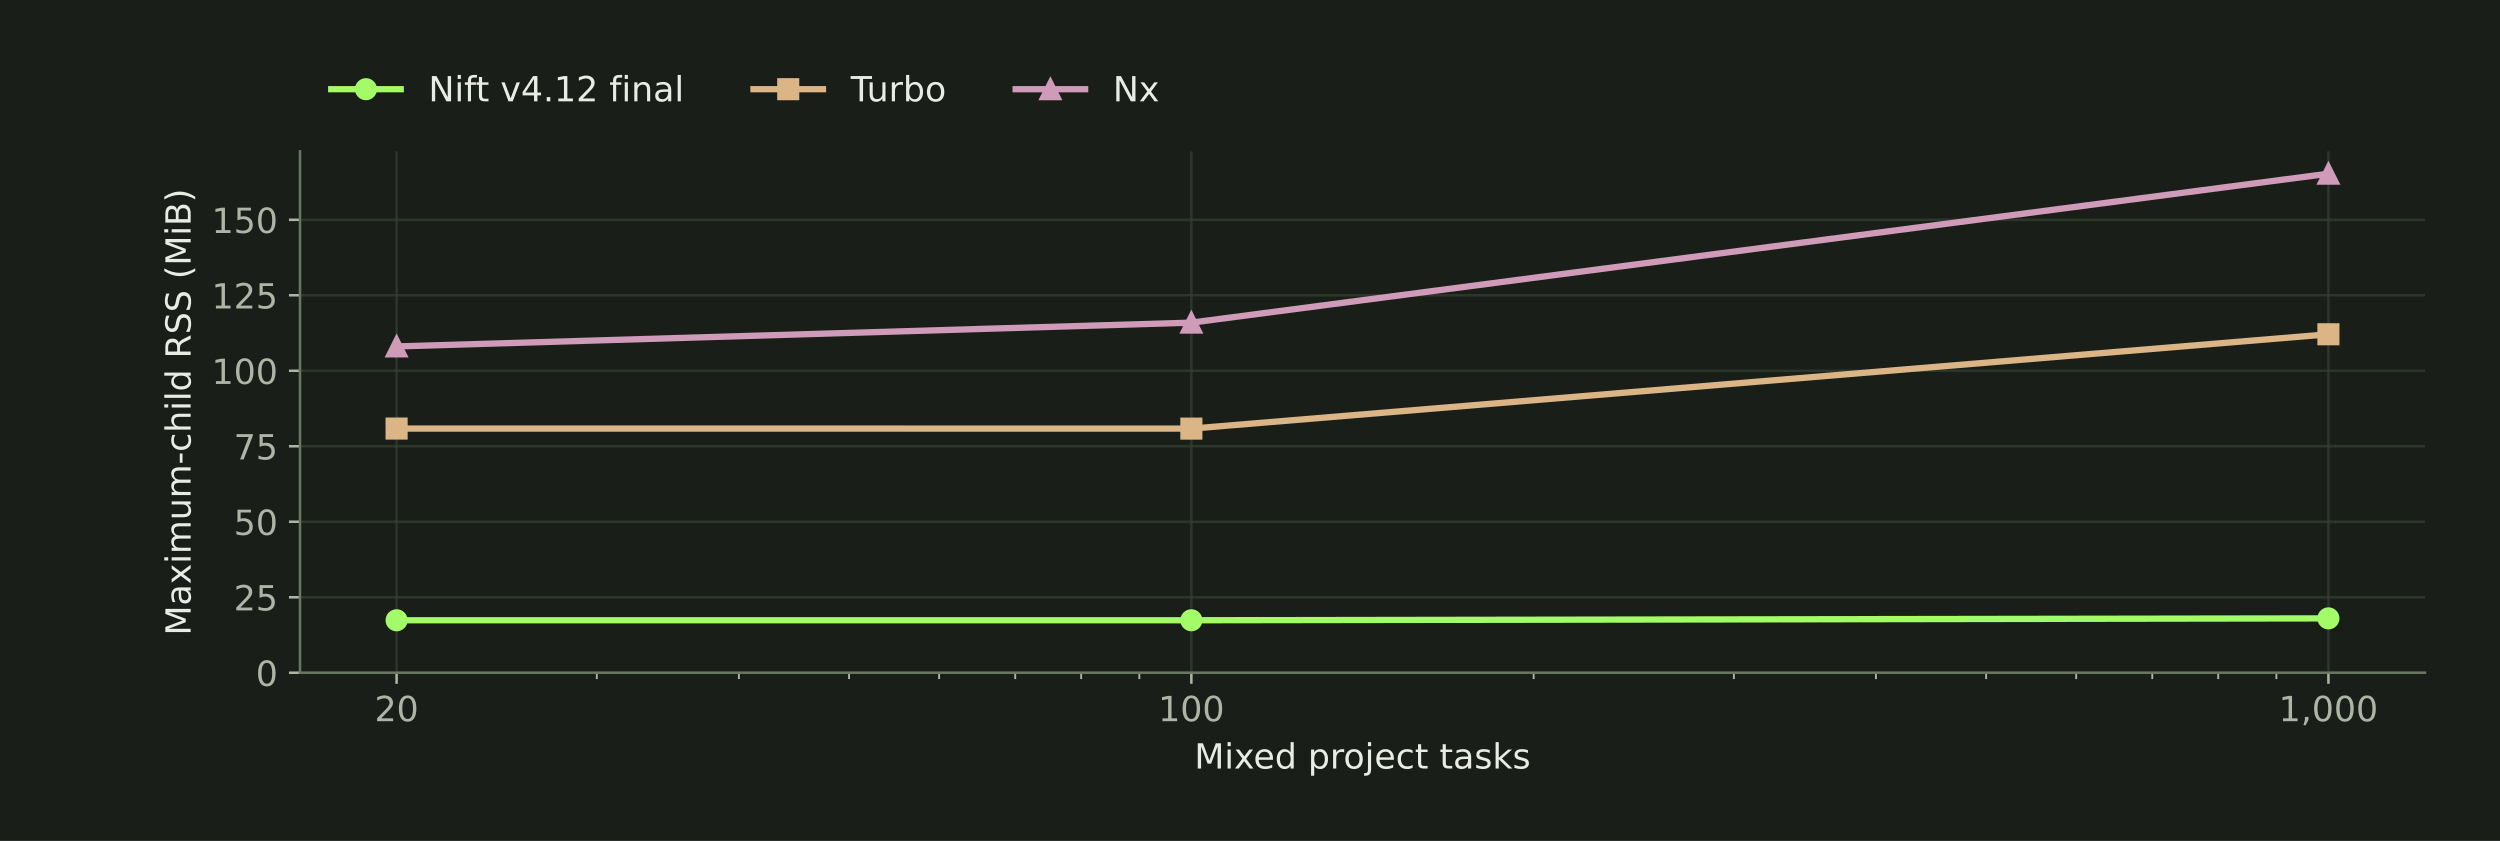
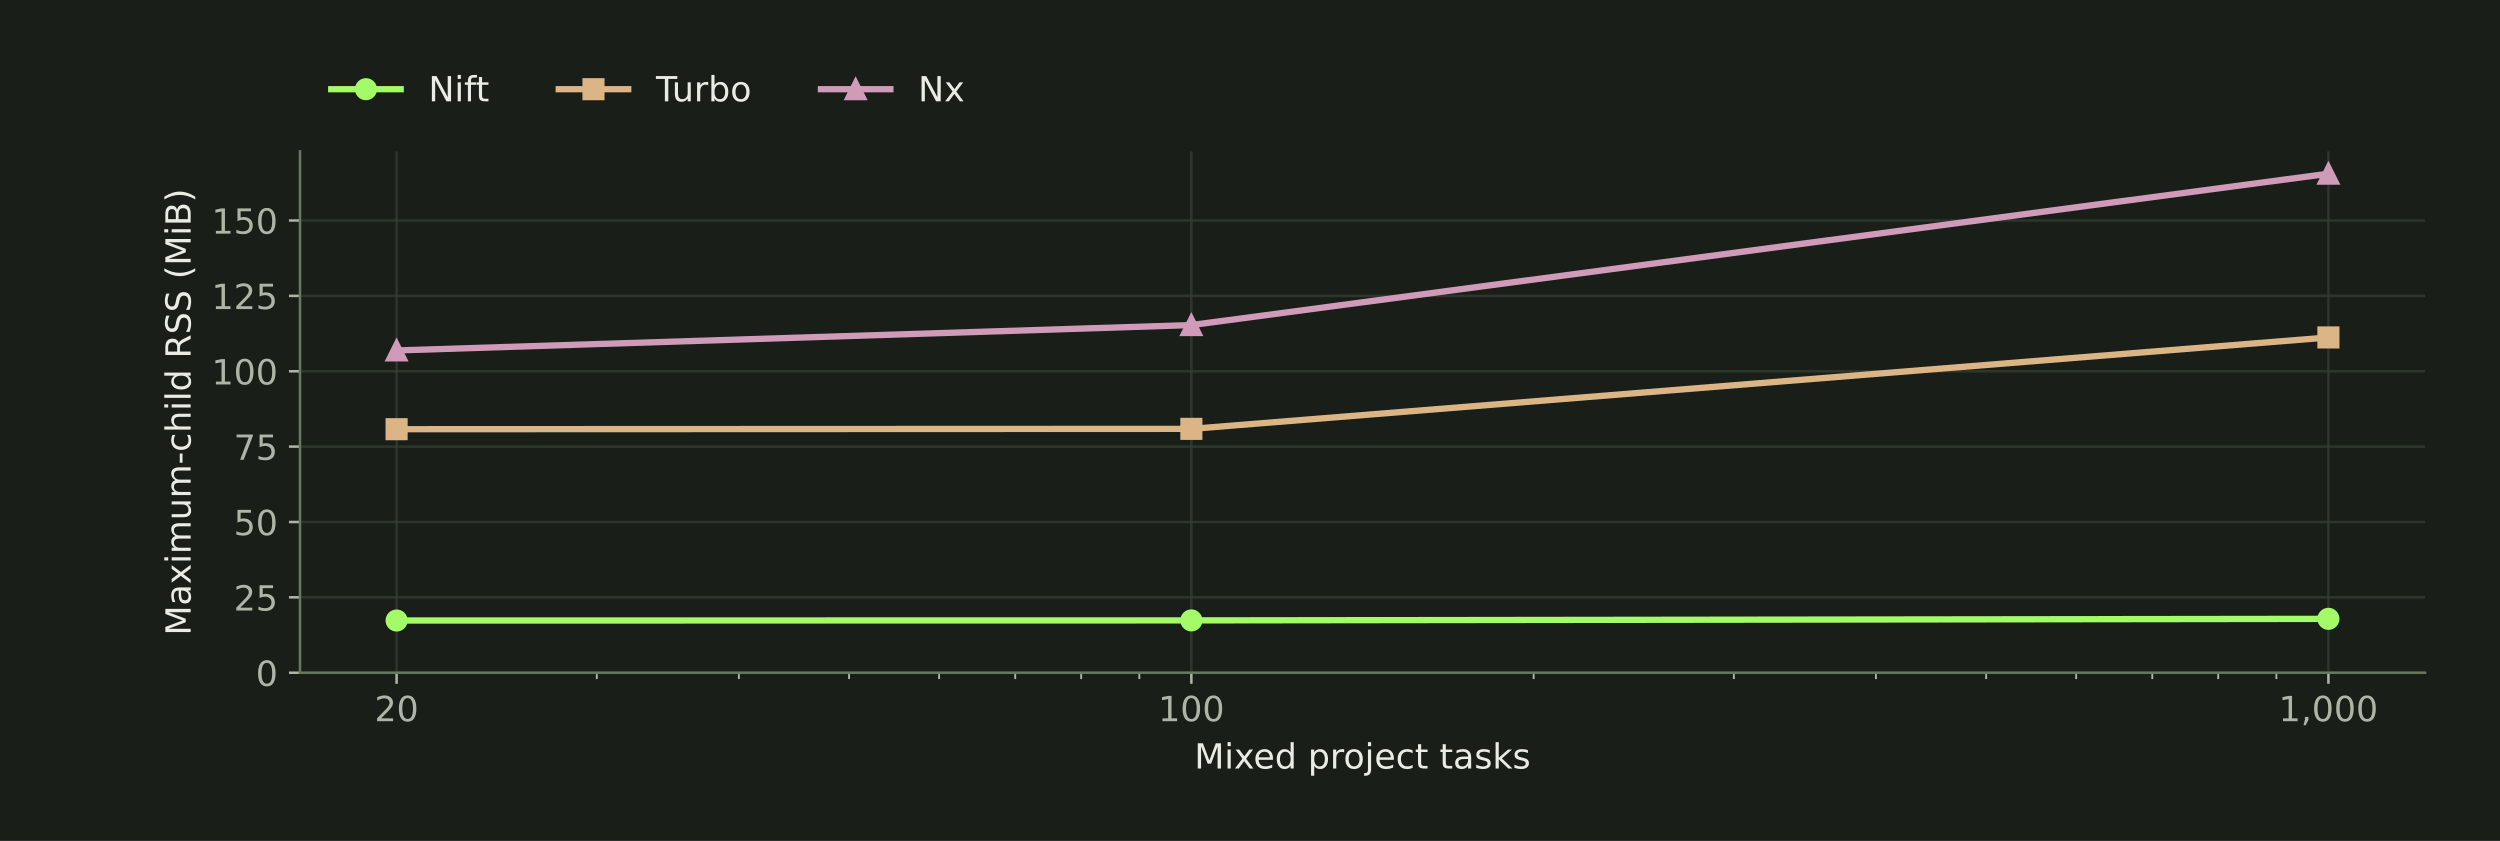
<svg xmlns="http://www.w3.org/2000/svg" xmlns:xlink="http://www.w3.org/1999/xlink" width="792pt" height="266.4pt" viewBox="0 0 792 266.4" version="1.1">
  <defs>
    <style type="text/css">*{stroke-linejoin: round; stroke-linecap: butt}</style>
  </defs>
  <g id="figure_1">
    <g id="patch_1">
      <path d="M 0 266.4 L 792 266.4 L 792 0 L 0 0 z " style="fill: #191e19" />
    </g>
    <g id="axes_1">
      <g id="patch_2">
        <path d="M 95.04 213.12 L 768.24 213.12 L 768.24 47.952 L 95.04 47.952 z " style="fill: #191e19" />
      </g>
      <g id="matplotlib.axis_1">
        <g id="xtick_1">
          <g id="line2d_1">
            <path d="M 125.64 213.12 L 125.64 47.952 " clip-path="url(#pe6b6be5bf1)" style="fill: none; stroke: #354132; stroke-opacity: 0.7; stroke-width: 0.8; stroke-linecap: square" />
          </g>
          <g id="line2d_2">
            <defs>
              <path id="mb59d0f743f" d="M 0 0 L 0 3.5 " style="stroke: #adb6a6; stroke-width: 0.8" />
            </defs>
            <g>
              <use xlink:href="#mb59d0f743f" x="125.64" y="213.12" style="fill: #adb6a6; stroke: #adb6a6; stroke-width: 0.8" />
            </g>
          </g>
          <g id="text_1">
            <text style="font-size: 11px; font-family: 'DejaVu Sans'; text-anchor: middle; fill: #adb6a6" x="125.64" y="228.477" transform="rotate(-0 125.64 228.4774)">20</text>
          </g>
        </g>
        <g id="xtick_2">
          <g id="line2d_3">
            <path d="M 377.422 213.12 L 377.422 47.952 " clip-path="url(#pe6b6be5bf1)" style="fill: none; stroke: #354132; stroke-opacity: 0.7; stroke-width: 0.8; stroke-linecap: square" />
          </g>
          <g id="line2d_4">
            <g>
              <use xlink:href="#mb59d0f743f" x="377.422" y="213.12" style="fill: #adb6a6; stroke: #adb6a6; stroke-width: 0.8" />
            </g>
          </g>
          <g id="text_2">
            <text style="font-size: 11px; font-family: 'DejaVu Sans'; text-anchor: middle; fill: #adb6a6" x="377.422" y="228.477" transform="rotate(-0 377.4218 228.4774)">100</text>
          </g>
        </g>
        <g id="xtick_3">
          <g id="line2d_5">
            <path d="M 737.64 213.12 L 737.64 47.952 " clip-path="url(#pe6b6be5bf1)" style="fill: none; stroke: #354132; stroke-opacity: 0.7; stroke-width: 0.8; stroke-linecap: square" />
          </g>
          <g id="line2d_6">
            <g>
              <use xlink:href="#mb59d0f743f" x="737.64" y="213.12" style="fill: #adb6a6; stroke: #adb6a6; stroke-width: 0.8" />
            </g>
          </g>
          <g id="text_3">
            <text style="font-size: 11px; font-family: 'DejaVu Sans'; text-anchor: middle; fill: #adb6a6" x="737.64" y="228.477" transform="rotate(-0 737.64 228.4774)">1,000</text>
          </g>
        </g>
        <g id="xtick_4">
          <g id="line2d_7">
            <defs>
              <path id="md41d5f1bb8" d="M 0 0 L 0 2 " style="stroke: #adb6a6; stroke-width: 0.6" />
            </defs>
            <g>
              <use xlink:href="#md41d5f1bb8" x="189.071" y="213.12" style="fill: #adb6a6; stroke: #adb6a6; stroke-width: 0.6" />
            </g>
          </g>
        </g>
        <g id="xtick_5">
          <g id="line2d_8">
            <g>
              <use xlink:href="#md41d5f1bb8" x="234.076" y="213.12" style="fill: #adb6a6; stroke: #adb6a6; stroke-width: 0.6" />
            </g>
          </g>
        </g>
        <g id="xtick_6">
          <g id="line2d_9">
            <g>
              <use xlink:href="#md41d5f1bb8" x="268.985" y="213.12" style="fill: #adb6a6; stroke: #adb6a6; stroke-width: 0.6" />
            </g>
          </g>
        </g>
        <g id="xtick_7">
          <g id="line2d_10">
            <g>
              <use xlink:href="#md41d5f1bb8" x="297.508" y="213.12" style="fill: #adb6a6; stroke: #adb6a6; stroke-width: 0.6" />
            </g>
          </g>
        </g>
        <g id="xtick_8">
          <g id="line2d_11">
            <g>
              <use xlink:href="#md41d5f1bb8" x="321.623" y="213.12" style="fill: #adb6a6; stroke: #adb6a6; stroke-width: 0.6" />
            </g>
          </g>
        </g>
        <g id="xtick_9">
          <g id="line2d_12">
            <g>
              <use xlink:href="#md41d5f1bb8" x="342.513" y="213.12" style="fill: #adb6a6; stroke: #adb6a6; stroke-width: 0.6" />
            </g>
          </g>
        </g>
        <g id="xtick_10">
          <g id="line2d_13">
            <g>
              <use xlink:href="#md41d5f1bb8" x="360.939" y="213.12" style="fill: #adb6a6; stroke: #adb6a6; stroke-width: 0.6" />
            </g>
          </g>
        </g>
        <g id="xtick_11">
          <g id="line2d_14">
            <g>
              <use xlink:href="#md41d5f1bb8" x="485.858" y="213.12" style="fill: #adb6a6; stroke: #adb6a6; stroke-width: 0.6" />
            </g>
          </g>
        </g>
        <g id="xtick_12">
          <g id="line2d_15">
            <g>
              <use xlink:href="#md41d5f1bb8" x="549.29" y="213.12" style="fill: #adb6a6; stroke: #adb6a6; stroke-width: 0.6" />
            </g>
          </g>
        </g>
        <g id="xtick_13">
          <g id="line2d_16">
            <g>
              <use xlink:href="#md41d5f1bb8" x="594.295" y="213.12" style="fill: #adb6a6; stroke: #adb6a6; stroke-width: 0.6" />
            </g>
          </g>
        </g>
        <g id="xtick_14">
          <g id="line2d_17">
            <g>
              <use xlink:href="#md41d5f1bb8" x="629.204" y="213.12" style="fill: #adb6a6; stroke: #adb6a6; stroke-width: 0.6" />
            </g>
          </g>
        </g>
        <g id="xtick_15">
          <g id="line2d_18">
            <g>
              <use xlink:href="#md41d5f1bb8" x="657.726" y="213.12" style="fill: #adb6a6; stroke: #adb6a6; stroke-width: 0.6" />
            </g>
          </g>
        </g>
        <g id="xtick_16">
          <g id="line2d_19">
            <g>
              <use xlink:href="#md41d5f1bb8" x="681.841" y="213.12" style="fill: #adb6a6; stroke: #adb6a6; stroke-width: 0.6" />
            </g>
          </g>
        </g>
        <g id="xtick_17">
          <g id="line2d_20">
            <g>
              <use xlink:href="#md41d5f1bb8" x="702.731" y="213.12" style="fill: #adb6a6; stroke: #adb6a6; stroke-width: 0.6" />
            </g>
          </g>
        </g>
        <g id="xtick_18">
          <g id="line2d_21">
            <g>
              <use xlink:href="#md41d5f1bb8" x="721.157" y="213.12" style="fill: #adb6a6; stroke: #adb6a6; stroke-width: 0.6" />
            </g>
          </g>
        </g>
        <g id="text_4">
          <text style="font-size: 11px; font-family: 'DejaVu Sans'; text-anchor: middle; fill: #e8ece3" x="431.64" y="243.478" transform="rotate(-0 431.64 243.4783)">Mixed project tasks</text>
        </g>
      </g>
      <g id="matplotlib.axis_2">
        <g id="ytick_1">
          <g id="line2d_22">
            <path d="M 95.04 213.12 L 768.24 213.12 " clip-path="url(#pe6b6be5bf1)" style="fill: none; stroke: #354132; stroke-opacity: 0.7; stroke-width: 0.8; stroke-linecap: square" />
          </g>
          <g id="line2d_23">
            <defs>
              <path id="ma8dde5b0b7" d="M 0 0 L -3.5 0 " style="stroke: #adb6a6; stroke-width: 0.8" />
            </defs>
            <g>
              <use xlink:href="#ma8dde5b0b7" x="95.04" y="213.12" style="fill: #adb6a6; stroke: #adb6a6; stroke-width: 0.8" />
            </g>
          </g>
          <g id="text_5">
            <text style="font-size: 11px; font-family: 'DejaVu Sans'; text-anchor: end; fill: #adb6a6" x="88.04" y="217.299" transform="rotate(-0 88.04 217.2987)">0</text>
          </g>
        </g>
        <g id="ytick_2">
          <g id="line2d_24">
-             <path d="M 95.04 189.205 L 768.24 189.205 " clip-path="url(#pe6b6be5bf1)" style="fill: none; stroke: #354132; stroke-opacity: 0.7; stroke-width: 0.8; stroke-linecap: square" />
+             <path d="M 95.04 189.243 L 768.24 189.243 " clip-path="url(#pe6b6be5bf1)" style="fill: none; stroke: #354132; stroke-opacity: 0.7; stroke-width: 0.8; stroke-linecap: square" />
          </g>
          <g id="line2d_25">
            <g>
-               <use xlink:href="#ma8dde5b0b7" x="95.04" y="189.205" style="fill: #adb6a6; stroke: #adb6a6; stroke-width: 0.8" />
+               <use xlink:href="#ma8dde5b0b7" x="95.04" y="189.243" style="fill: #adb6a6; stroke: #adb6a6; stroke-width: 0.8" />
            </g>
          </g>
          <g id="text_6">
-             <text style="font-size: 11px; font-family: 'DejaVu Sans'; text-anchor: end; fill: #adb6a6" x="88.04" y="193.384" transform="rotate(-0 88.04 193.3838)">25</text>
+             <text style="font-size: 11px; font-family: 'DejaVu Sans'; text-anchor: end; fill: #adb6a6" x="88.04" y="193.421" transform="rotate(-0 88.04 193.4214)">25</text>
          </g>
        </g>
        <g id="ytick_3">
          <g id="line2d_26">
-             <path d="M 95.04 165.29 L 768.24 165.29 " clip-path="url(#pe6b6be5bf1)" style="fill: none; stroke: #354132; stroke-opacity: 0.7; stroke-width: 0.8; stroke-linecap: square" />
+             <path d="M 95.04 165.365 L 768.24 165.365 " clip-path="url(#pe6b6be5bf1)" style="fill: none; stroke: #354132; stroke-opacity: 0.7; stroke-width: 0.8; stroke-linecap: square" />
          </g>
          <g id="line2d_27">
            <g>
-               <use xlink:href="#ma8dde5b0b7" x="95.04" y="165.29" style="fill: #adb6a6; stroke: #adb6a6; stroke-width: 0.8" />
+               <use xlink:href="#ma8dde5b0b7" x="95.04" y="165.365" style="fill: #adb6a6; stroke: #adb6a6; stroke-width: 0.8" />
            </g>
          </g>
          <g id="text_7">
-             <text style="font-size: 11px; font-family: 'DejaVu Sans'; text-anchor: end; fill: #adb6a6" x="88.04" y="169.469" transform="rotate(-0 88.04 169.4689)">50</text>
+             <text style="font-size: 11px; font-family: 'DejaVu Sans'; text-anchor: end; fill: #adb6a6" x="88.04" y="169.544" transform="rotate(-0 88.04 169.544)">50</text>
          </g>
        </g>
        <g id="ytick_4">
          <g id="line2d_28">
-             <path d="M 95.04 141.375 L 768.24 141.375 " clip-path="url(#pe6b6be5bf1)" style="fill: none; stroke: #354132; stroke-opacity: 0.7; stroke-width: 0.8; stroke-linecap: square" />
+             <path d="M 95.04 141.488 L 768.24 141.488 " clip-path="url(#pe6b6be5bf1)" style="fill: none; stroke: #354132; stroke-opacity: 0.7; stroke-width: 0.8; stroke-linecap: square" />
          </g>
          <g id="line2d_29">
            <g>
-               <use xlink:href="#ma8dde5b0b7" x="95.04" y="141.375" style="fill: #adb6a6; stroke: #adb6a6; stroke-width: 0.8" />
+               <use xlink:href="#ma8dde5b0b7" x="95.04" y="141.488" style="fill: #adb6a6; stroke: #adb6a6; stroke-width: 0.8" />
            </g>
          </g>
          <g id="text_8">
-             <text style="font-size: 11px; font-family: 'DejaVu Sans'; text-anchor: end; fill: #adb6a6" x="88.04" y="145.554" transform="rotate(-0 88.04 145.554)">75</text>
+             <text style="font-size: 11px; font-family: 'DejaVu Sans'; text-anchor: end; fill: #adb6a6" x="88.04" y="145.667" transform="rotate(-0 88.04 145.6667)">75</text>
          </g>
        </g>
        <g id="ytick_5">
          <g id="line2d_30">
-             <path d="M 95.04 117.46 L 768.24 117.46 " clip-path="url(#pe6b6be5bf1)" style="fill: none; stroke: #354132; stroke-opacity: 0.7; stroke-width: 0.8; stroke-linecap: square" />
+             <path d="M 95.04 117.611 L 768.24 117.611 " clip-path="url(#pe6b6be5bf1)" style="fill: none; stroke: #354132; stroke-opacity: 0.7; stroke-width: 0.8; stroke-linecap: square" />
          </g>
          <g id="line2d_31">
            <g>
-               <use xlink:href="#ma8dde5b0b7" x="95.04" y="117.46" style="fill: #adb6a6; stroke: #adb6a6; stroke-width: 0.8" />
+               <use xlink:href="#ma8dde5b0b7" x="95.04" y="117.611" style="fill: #adb6a6; stroke: #adb6a6; stroke-width: 0.8" />
            </g>
          </g>
          <g id="text_9">
-             <text style="font-size: 11px; font-family: 'DejaVu Sans'; text-anchor: end; fill: #adb6a6" x="88.04" y="121.639" transform="rotate(-0 88.04 121.6391)">100</text>
+             <text style="font-size: 11px; font-family: 'DejaVu Sans'; text-anchor: end; fill: #adb6a6" x="88.04" y="121.789" transform="rotate(-0 88.04 121.7893)">100</text>
          </g>
        </g>
        <g id="ytick_6">
          <g id="line2d_32">
-             <path d="M 95.04 93.545 L 768.24 93.545 " clip-path="url(#pe6b6be5bf1)" style="fill: none; stroke: #354132; stroke-opacity: 0.7; stroke-width: 0.8; stroke-linecap: square" />
+             <path d="M 95.04 93.733 L 768.24 93.733 " clip-path="url(#pe6b6be5bf1)" style="fill: none; stroke: #354132; stroke-opacity: 0.7; stroke-width: 0.8; stroke-linecap: square" />
          </g>
          <g id="line2d_33">
            <g>
-               <use xlink:href="#ma8dde5b0b7" x="95.04" y="93.545" style="fill: #adb6a6; stroke: #adb6a6; stroke-width: 0.8" />
+               <use xlink:href="#ma8dde5b0b7" x="95.04" y="93.733" style="fill: #adb6a6; stroke: #adb6a6; stroke-width: 0.8" />
            </g>
          </g>
          <g id="text_10">
-             <text style="font-size: 11px; font-family: 'DejaVu Sans'; text-anchor: end; fill: #adb6a6" x="88.04" y="97.724" transform="rotate(-0 88.04 97.72419)">125</text>
+             <text style="font-size: 11px; font-family: 'DejaVu Sans'; text-anchor: end; fill: #adb6a6" x="88.04" y="97.912" transform="rotate(-0 88.04 97.91198)">125</text>
          </g>
        </g>
        <g id="ytick_7">
          <g id="line2d_34">
-             <path d="M 95.04 69.631 L 768.24 69.631 " clip-path="url(#pe6b6be5bf1)" style="fill: none; stroke: #354132; stroke-opacity: 0.7; stroke-width: 0.8; stroke-linecap: square" />
+             <path d="M 95.04 69.856 L 768.24 69.856 " clip-path="url(#pe6b6be5bf1)" style="fill: none; stroke: #354132; stroke-opacity: 0.7; stroke-width: 0.8; stroke-linecap: square" />
          </g>
          <g id="line2d_35">
            <g>
-               <use xlink:href="#ma8dde5b0b7" x="95.04" y="69.631" style="fill: #adb6a6; stroke: #adb6a6; stroke-width: 0.8" />
+               <use xlink:href="#ma8dde5b0b7" x="95.04" y="69.856" style="fill: #adb6a6; stroke: #adb6a6; stroke-width: 0.8" />
            </g>
          </g>
          <g id="text_11">
-             <text style="font-size: 11px; font-family: 'DejaVu Sans'; text-anchor: end; fill: #adb6a6" x="88.04" y="73.809" transform="rotate(-0 88.04 73.80929)">150</text>
+             <text style="font-size: 11px; font-family: 'DejaVu Sans'; text-anchor: end; fill: #adb6a6" x="88.04" y="74.035" transform="rotate(-0 88.04 74.03463)">150</text>
          </g>
        </g>
        <g id="text_12">
          <text style="font-size: 11px; font-family: 'DejaVu Sans'; text-anchor: middle; fill: #e8ece3" x="60.401" y="130.536" transform="rotate(-90 60.40117 130.536)">Maximum-child RSS (MiB)</text>
        </g>
      </g>
      <g id="line2d_36">
-         <path d="M 125.64 196.499 L 377.422 196.499 L 737.64 195.901 " clip-path="url(#pe6b6be5bf1)" style="fill: none; stroke: #a3fb68; stroke-width: 2; stroke-linecap: square" />
+         <path d="M 125.64 196.581 L 377.422 196.544 L 737.64 196.048 " clip-path="url(#pe6b6be5bf1)" style="fill: none; stroke: #a3fb68; stroke-width: 2; stroke-linecap: square" />
        <defs>
          <path id="m476e483576" d="M 0 3 C 0.796 3 1.559 2.684 2.121 2.121 C 2.684 1.559 3 0.796 3 0 C 3 -0.796 2.684 -1.559 2.121 -2.121 C 1.559 -2.684 0.796 -3 0 -3 C -0.796 -3 -1.559 -2.684 -2.121 -2.121 C -2.684 -1.559 -3 -0.796 -3 0 C -3 0.796 -2.684 1.559 -2.121 2.121 C -1.559 2.684 -0.796 3 0 3 z " style="stroke: #a3fb68" />
        </defs>
        <g clip-path="url(#pe6b6be5bf1)">
-           <use xlink:href="#m476e483576" x="125.64" y="196.499" style="fill: #a3fb68; stroke: #a3fb68" />
-           <use xlink:href="#m476e483576" x="377.422" y="196.499" style="fill: #a3fb68; stroke: #a3fb68" />
-           <use xlink:href="#m476e483576" x="737.64" y="195.901" style="fill: #a3fb68; stroke: #a3fb68" />
+           <use xlink:href="#m476e483576" x="125.64" y="196.581" style="fill: #a3fb68; stroke: #a3fb68" />
+           <use xlink:href="#m476e483576" x="377.422" y="196.544" style="fill: #a3fb68; stroke: #a3fb68" />
+           <use xlink:href="#m476e483576" x="737.64" y="196.048" style="fill: #a3fb68; stroke: #a3fb68" />
        </g>
      </g>
      <g id="line2d_37">
-         <path d="M 125.64 135.766 L 377.422 135.783 L 737.64 105.895 " clip-path="url(#pe6b6be5bf1)" style="fill: none; stroke: #dbb585; stroke-width: 2; stroke-linecap: square" />
+         <path d="M 125.64 135.972 L 377.422 135.864 L 737.64 106.898 " clip-path="url(#pe6b6be5bf1)" style="fill: none; stroke: #dbb585; stroke-width: 2; stroke-linecap: square" />
        <defs>
          <path id="mcf83442291" d="M -3 3 L 3 3 L 3 -3 L -3 -3 z " style="stroke: #dbb585; stroke-linejoin: miter" />
        </defs>
        <g clip-path="url(#pe6b6be5bf1)">
-           <use xlink:href="#mcf83442291" x="125.64" y="135.766" style="fill: #dbb585; stroke: #dbb585; stroke-linejoin: miter" />
-           <use xlink:href="#mcf83442291" x="377.422" y="135.783" style="fill: #dbb585; stroke: #dbb585; stroke-linejoin: miter" />
-           <use xlink:href="#mcf83442291" x="737.64" y="105.895" style="fill: #dbb585; stroke: #dbb585; stroke-linejoin: miter" />
+           <use xlink:href="#mcf83442291" x="125.64" y="135.972" style="fill: #dbb585; stroke: #dbb585; stroke-linejoin: miter" />
+           <use xlink:href="#mcf83442291" x="377.422" y="135.864" style="fill: #dbb585; stroke: #dbb585; stroke-linejoin: miter" />
+           <use xlink:href="#mcf83442291" x="737.64" y="106.898" style="fill: #dbb585; stroke: #dbb585; stroke-linejoin: miter" />
        </g>
      </g>
      <g id="line2d_38">
-         <path d="M 125.64 109.748 L 377.422 102.209 L 737.64 55.026 " clip-path="url(#pe6b6be5bf1)" style="fill: none; stroke: #cf9bb8; stroke-width: 2; stroke-linecap: square" />
+         <path d="M 125.64 111.022 L 377.422 102.98 L 737.64 55.03 " clip-path="url(#pe6b6be5bf1)" style="fill: none; stroke: #cf9bb8; stroke-width: 2; stroke-linecap: square" />
        <defs>
          <path id="mc515a019c6" d="M 0 -3 L -3 3 L 3 3 z " style="stroke: #cf9bb8; stroke-linejoin: miter" />
        </defs>
        <g clip-path="url(#pe6b6be5bf1)">
-           <use xlink:href="#mc515a019c6" x="125.64" y="109.748" style="fill: #cf9bb8; stroke: #cf9bb8; stroke-linejoin: miter" />
-           <use xlink:href="#mc515a019c6" x="377.422" y="102.209" style="fill: #cf9bb8; stroke: #cf9bb8; stroke-linejoin: miter" />
-           <use xlink:href="#mc515a019c6" x="737.64" y="55.026" style="fill: #cf9bb8; stroke: #cf9bb8; stroke-linejoin: miter" />
+           <use xlink:href="#mc515a019c6" x="125.64" y="111.022" style="fill: #cf9bb8; stroke: #cf9bb8; stroke-linejoin: miter" />
+           <use xlink:href="#mc515a019c6" x="377.422" y="102.98" style="fill: #cf9bb8; stroke: #cf9bb8; stroke-linejoin: miter" />
+           <use xlink:href="#mc515a019c6" x="737.64" y="55.03" style="fill: #cf9bb8; stroke: #cf9bb8; stroke-linejoin: miter" />
        </g>
      </g>
      <g id="patch_3">
        <path d="M 95.04 213.12 L 95.04 47.952 " style="fill: none; stroke: #697660; stroke-width: 0.8; stroke-linejoin: miter; stroke-linecap: square" />
      </g>
      <g id="patch_4">
        <path d="M 95.04 213.12 L 768.24 213.12 " style="fill: none; stroke: #697660; stroke-width: 0.8; stroke-linejoin: miter; stroke-linecap: square" />
      </g>
      <g id="legend_1">
        <g id="line2d_39">
          <path d="M 104.94 28.256 L 115.94 28.256 L 126.94 28.256 " style="fill: none; stroke: #a3fb68; stroke-width: 2; stroke-linecap: square" />
          <g>
            <use xlink:href="#m476e483576" x="115.94" y="28.256" style="fill: #a3fb68; stroke: #a3fb68" />
          </g>
        </g>
        <g id="text_13">
-           <text style="font-size: 11px; font-family: 'DejaVu Sans'; text-anchor: start; fill: #e8ece3" x="135.74" y="32.106" transform="rotate(-0 135.74 32.10606)">Nift v4.12 final</text>
+           <text style="font-size: 11px; font-family: 'DejaVu Sans'; text-anchor: start; fill: #e8ece3" x="135.74" y="32.106" transform="rotate(-0 135.74 32.10606)">Nift</text>
        </g>
        <g id="line2d_40">
-           <path d="M 238.709 28.256 L 249.709 28.256 L 260.709 28.256 " style="fill: none; stroke: #dbb585; stroke-width: 2; stroke-linecap: square" />
+           <path d="M 177.018 28.256 L 188.018 28.256 L 199.018 28.256 " style="fill: none; stroke: #dbb585; stroke-width: 2; stroke-linecap: square" />
          <g>
-             <use xlink:href="#mcf83442291" x="249.709" y="28.256" style="fill: #dbb585; stroke: #dbb585; stroke-linejoin: miter" />
+             <use xlink:href="#mcf83442291" x="188.018" y="28.256" style="fill: #dbb585; stroke: #dbb585; stroke-linejoin: miter" />
          </g>
        </g>
        <g id="text_14">
-           <text style="font-size: 11px; font-family: 'DejaVu Sans'; text-anchor: start; fill: #e8ece3" x="269.509" y="32.106" transform="rotate(-0 269.5086 32.10606)">Turbo</text>
+           <text style="font-size: 11px; font-family: 'DejaVu Sans'; text-anchor: start; fill: #e8ece3" x="207.817" y="32.106" transform="rotate(-0 207.8175 32.10606)">Turbo</text>
        </g>
        <g id="line2d_41">
-           <path d="M 321.764 28.256 L 332.764 28.256 L 343.764 28.256 " style="fill: none; stroke: #cf9bb8; stroke-width: 2; stroke-linecap: square" />
+           <path d="M 260.073 28.256 L 271.073 28.256 L 282.073 28.256 " style="fill: none; stroke: #cf9bb8; stroke-width: 2; stroke-linecap: square" />
          <g>
-             <use xlink:href="#mc515a019c6" x="332.764" y="28.256" style="fill: #cf9bb8; stroke: #cf9bb8; stroke-linejoin: miter" />
+             <use xlink:href="#mc515a019c6" x="271.073" y="28.256" style="fill: #cf9bb8; stroke: #cf9bb8; stroke-linejoin: miter" />
          </g>
        </g>
        <g id="text_15">
-           <text style="font-size: 11px; font-family: 'DejaVu Sans'; text-anchor: start; fill: #e8ece3" x="352.564" y="32.106" transform="rotate(-0 352.5638 32.10606)">Nx</text>
+           <text style="font-size: 11px; font-family: 'DejaVu Sans'; text-anchor: start; fill: #e8ece3" x="290.873" y="32.106" transform="rotate(-0 290.8727 32.10606)">Nx</text>
        </g>
      </g>
    </g>
  </g>
  <defs>
    <clipPath id="pe6b6be5bf1">
      <rect x="95.04" y="47.952" width="673.2" height="165.168" />
    </clipPath>
  </defs>
</svg>
